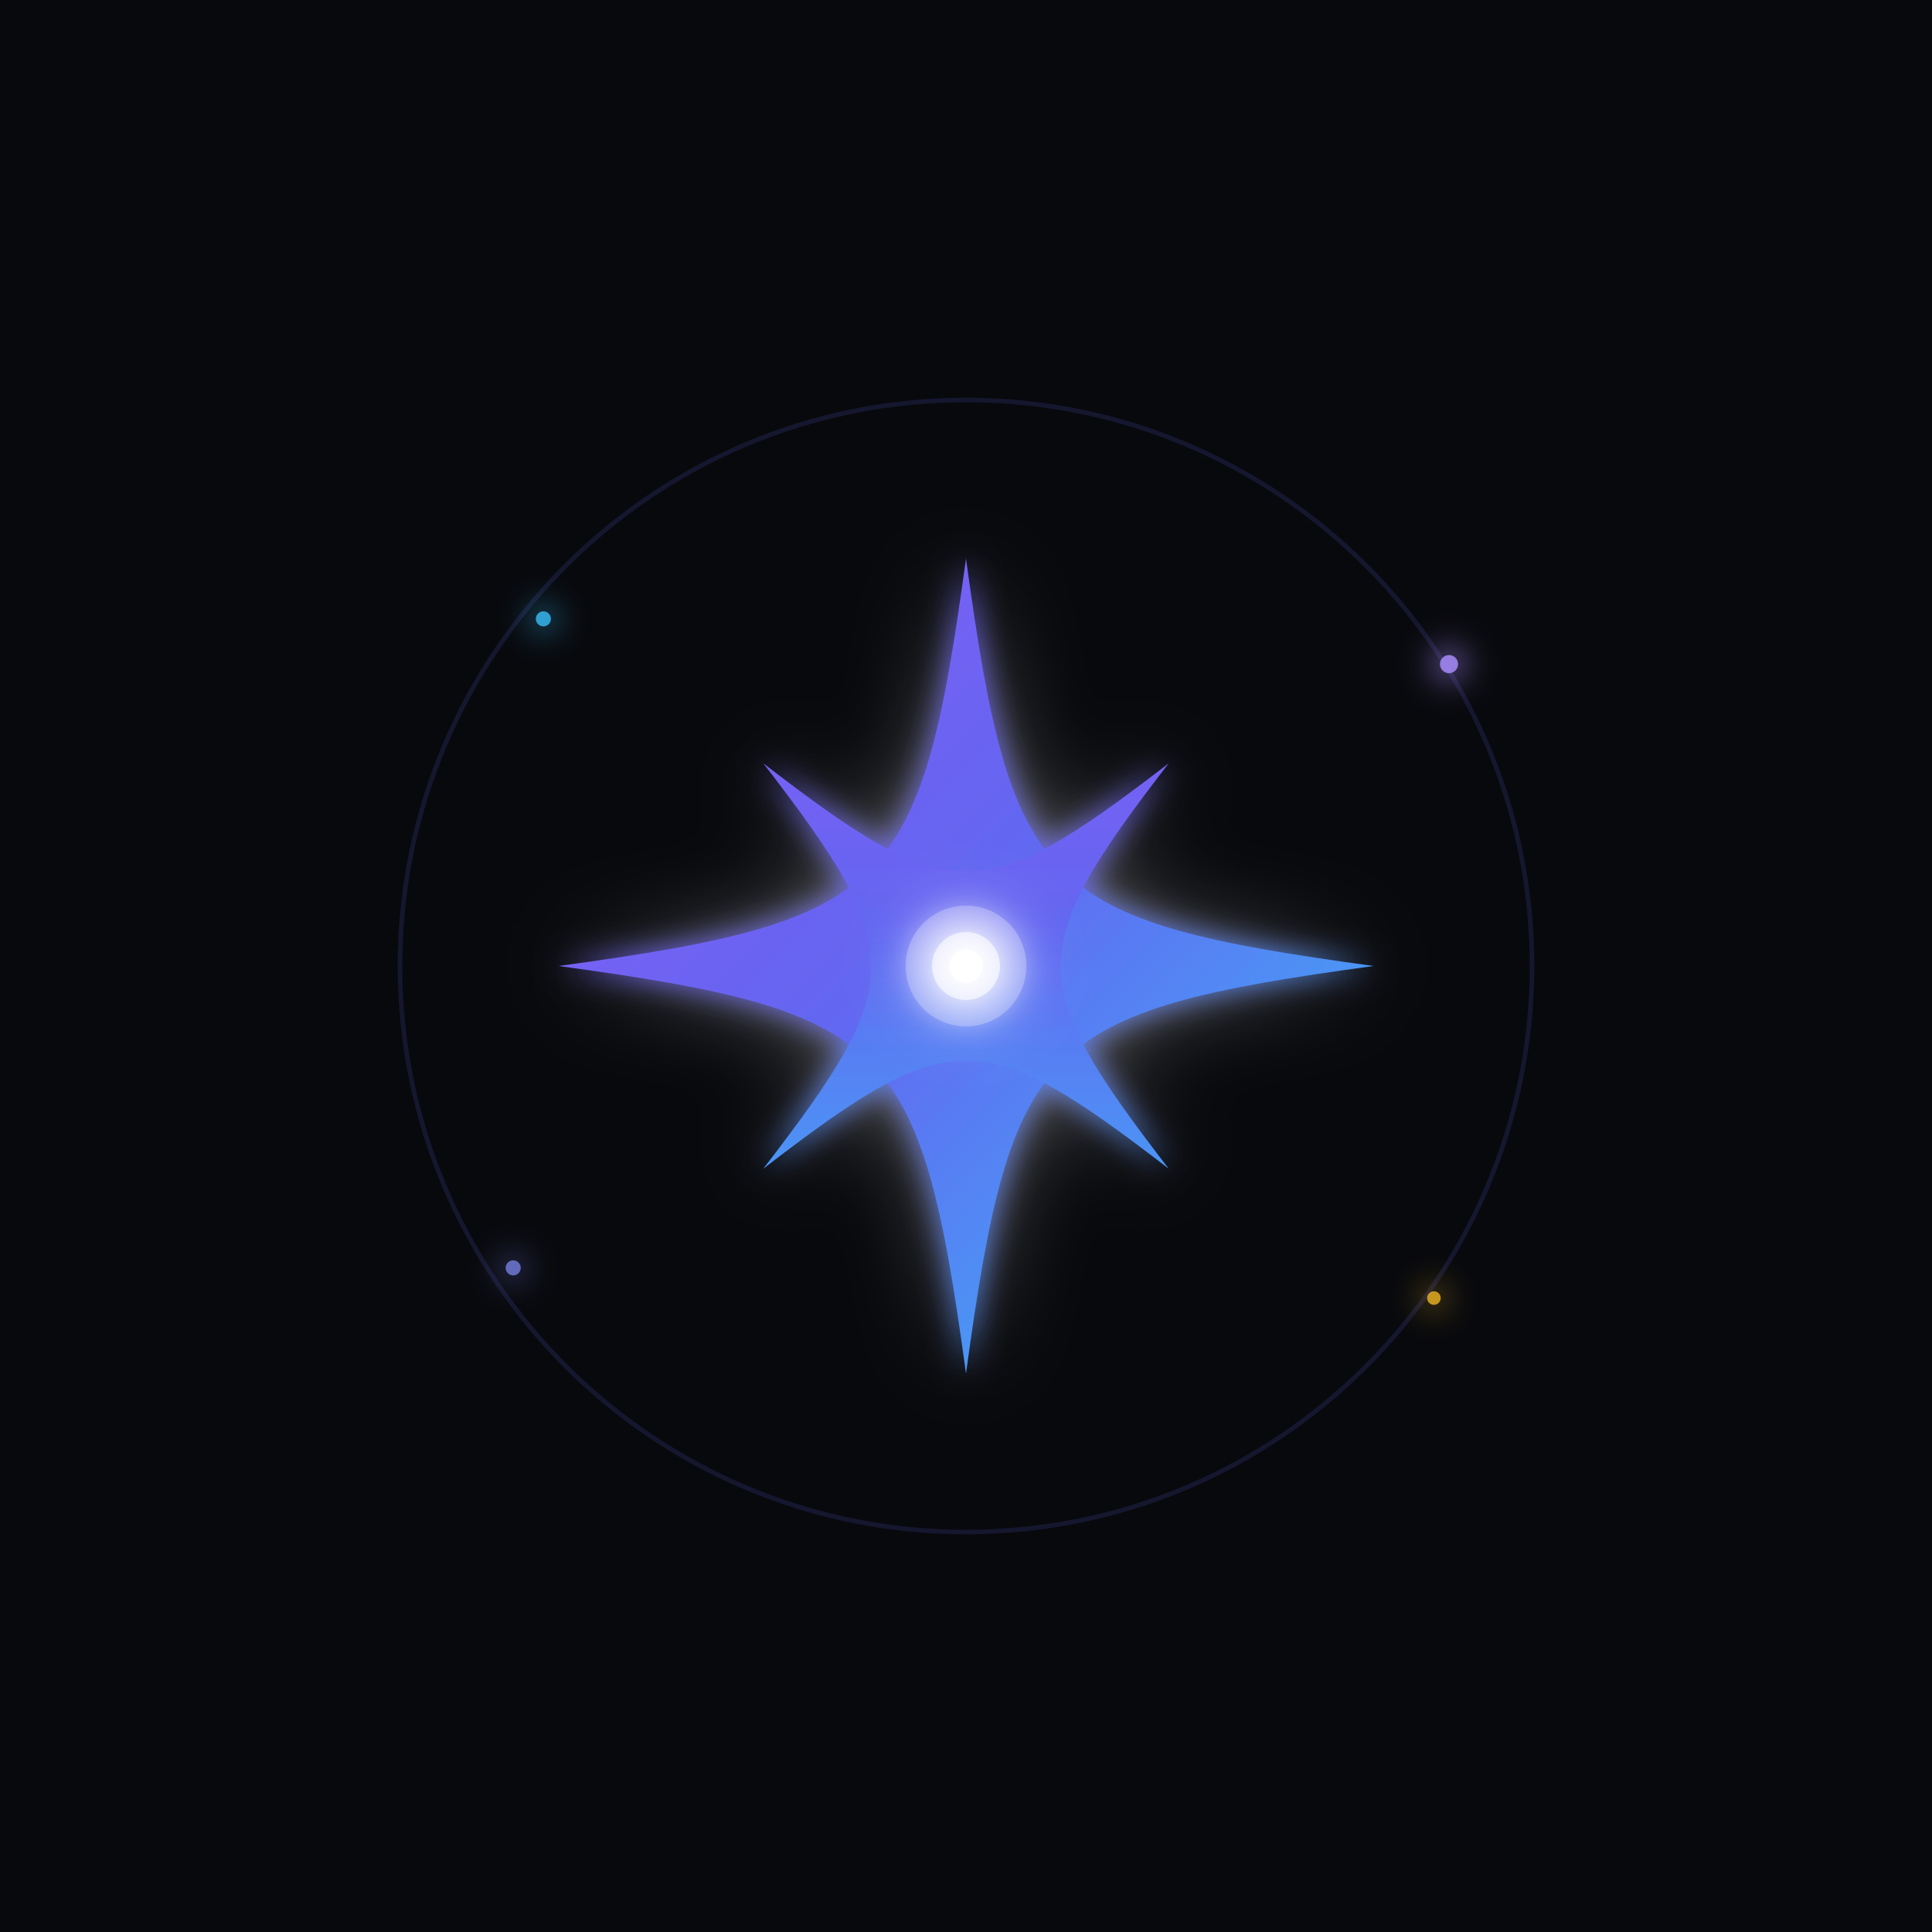
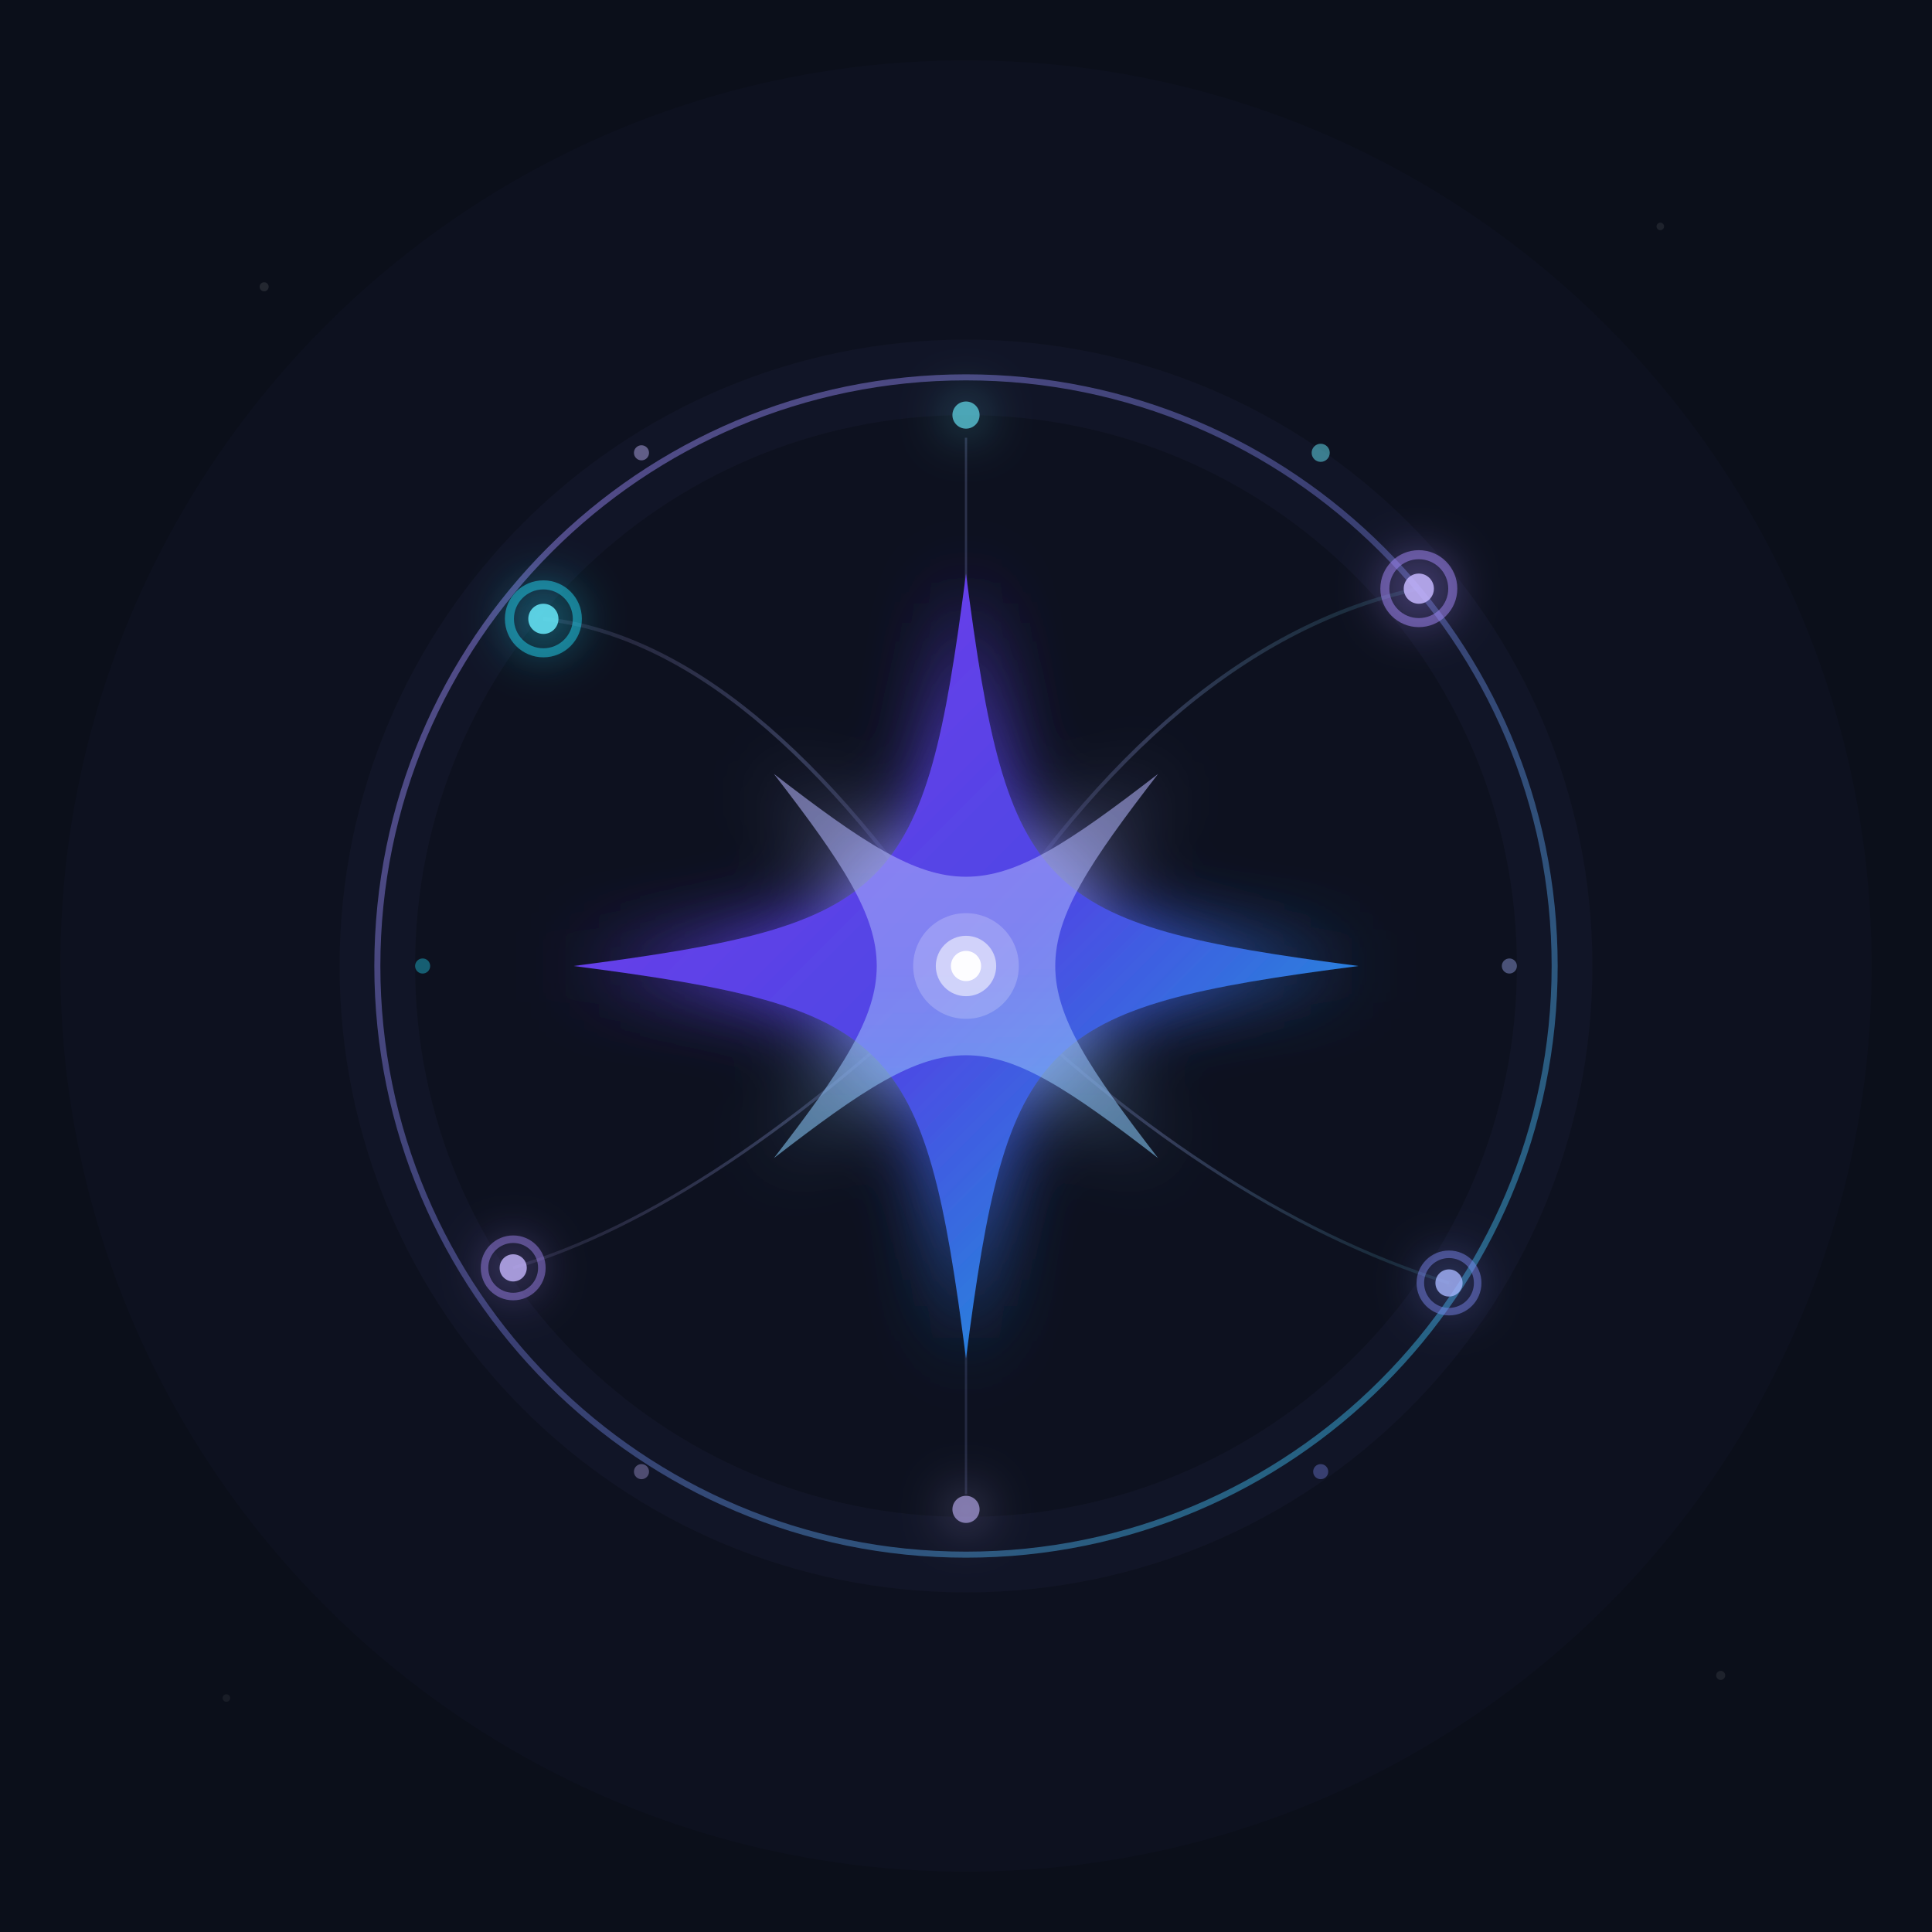
<svg xmlns="http://www.w3.org/2000/svg" viewBox="0 0 256 256" width="256" height="256">
  <defs>
-     <linearGradient id="brand" x1="0%" y1="0%" x2="100%" y2="100%">
-       <stop offset="0%" stop-color="#8B5CF6" />
-       <stop offset="45%" stop-color="#6366F1" />
-       <stop offset="100%" stop-color="#38BDF8" />
+     <linearGradient id="starGrad" x1="0%" y1="0%" x2="100%" y2="100%">
+       <stop offset="0%" stop-color="#7C3AED" />
+       <stop offset="50%" stop-color="#4F46E5" />
+       <stop offset="100%" stop-color="#06B6D4" />
    </linearGradient>
-     <filter id="glow" x="-40%" y="-40%" width="180%" height="180%">
-       <feGaussianBlur in="SourceGraphic" stdDeviation="6" result="og" />
-       <feFlood flood-color="white" flood-opacity="0.35" result="wc" />
-       <feComposite in="wc" in2="og" operator="in" result="wg" />
-       <feGaussianBlur in="SourceGraphic" stdDeviation="2" result="ig" />
+     <linearGradient id="starInner" x1="0%" y1="0%" x2="100%" y2="100%">
+       <stop offset="0%" stop-color="#C4B5FD" />
+       <stop offset="50%" stop-color="#A5B4FC" />
+       <stop offset="100%" stop-color="#67E8F9" />
+     </linearGradient>
+     <linearGradient id="ringGrad" x1="0%" y1="0%" x2="100%" y2="100%">
+       <stop offset="0%" stop-color="#A78BFA" stop-opacity="0.5" />
+       <stop offset="50%" stop-color="#818CF8" stop-opacity="0.35" />
+       <stop offset="100%" stop-color="#22D3EE" stop-opacity="0.5" />
+     </linearGradient>
+     <linearGradient id="lineGrad1" x1="0%" y1="0%" x2="100%" y2="0%">
+       <stop offset="0%" stop-color="#A5B4FC" stop-opacity="0" />
+       <stop offset="40%" stop-color="#A5B4FC" stop-opacity="0.25" />
+       <stop offset="100%" stop-color="#67E8F9" stop-opacity="0.1" />
+     </linearGradient>
+     <linearGradient id="lineGrad2" x1="0%" y1="0%" x2="100%" y2="0%">
+       <stop offset="0%" stop-color="#C4B5FD" stop-opacity="0.1" />
+       <stop offset="60%" stop-color="#A5B4FC" stop-opacity="0.25" />
+       <stop offset="100%" stop-color="#A5B4FC" stop-opacity="0" />
+     </linearGradient>
+     <filter id="starGlow" x="-30%" y="-30%" width="160%" height="160%">
+       <feGaussianBlur in="SourceGraphic" stdDeviation="5" result="blur" />
      <feMerge>
-         <feMergeNode in="wg" />
-         <feMergeNode in="ig" />
+         <feMergeNode in="blur" />
        <feMergeNode in="SourceGraphic" />
      </feMerge>
    </filter>
-     <filter id="cg" x="-100%" y="-100%" width="300%" height="300%">
-       <feGaussianBlur in="SourceGraphic" stdDeviation="4" result="c1" />
-       <feGaussianBlur in="SourceGraphic" stdDeviation="1.5" result="c2" />
-       <feMerge>
-         <feMergeNode in="c1" />
-         <feMergeNode in="c2" />
-         <feMergeNode in="SourceGraphic" />
-       </feMerge>
+     <filter id="nodeGlow" x="-100%" y="-100%" width="300%" height="300%">
+       <feGaussianBlur in="SourceGraphic" stdDeviation="3" />
    </filter>
-     <filter id="dg" x="-200%" y="-200%" width="500%" height="500%">
-       <feGaussianBlur in="SourceGraphic" stdDeviation="2" />
+     <filter id="ringOuter" x="-20%" y="-20%" width="140%" height="140%">
+       <feGaussianBlur in="SourceGraphic" stdDeviation="4" />
    </filter>
  </defs>
-   <rect width="256" height="256" fill="#08090D" />
-   <circle cx="128" cy="128" r="75" fill="none" stroke="#6366F1" stroke-width="0.6" stroke-opacity="0.15" />
-   <g filter="url(#glow)" transform="translate(128,128)">
-     <path d="M0 -54 C6 -10, 10 -6, 54 0 C10 6, 6 10, 0 54 C-6 10, -10 6, -54 0 C-10 -6, -6 -10, 0 -54 Z" fill="url(#brand)" />
-     <path d="M0 -38 C4 -7, 7 -4, 38 0 C7 4, 4 7, 0 38 C-4 7, -7 4, -38 0 C-7 -4, -4 -7, 0 -38 Z" fill="url(#brand)" transform="rotate(45)" />
+   <rect width="256" height="256" fill="#0B0F1A" />
+   <circle cx="128" cy="128" r="120" fill="#4F46E5" opacity="0.03" />
+   <circle cx="128" cy="128" r="78" fill="none" stroke="#818CF8" stroke-width="10" stroke-opacity="0.04" />
+   <circle cx="128" cy="128" r="78" fill="none" stroke="url(#ringGrad)" stroke-width="0.8" />
+   <path d="M128 128 Q 155 85, 188 78" fill="none" stroke="url(#lineGrad1)" stroke-width="0.5" />
+   <path d="M128 128 Q 100 85, 72 82" fill="none" stroke="url(#lineGrad2)" stroke-width="0.5" />
+   <path d="M128 128 Q 160 160, 192 170" fill="none" stroke="url(#lineGrad1)" stroke-width="0.4" />
+   <path d="M128 128 Q 95 160, 68 168" fill="none" stroke="url(#lineGrad2)" stroke-width="0.4" />
+   <path d="M128 128 Q 128 90, 128 58" fill="none" stroke="#A5B4FC" stroke-width="0.3" stroke-opacity="0.2" />
+   <path d="M128 128 Q 128 165, 128 198" fill="none" stroke="#A5B4FC" stroke-width="0.3" stroke-opacity="0.16" />
+   <g filter="url(#starGlow)" transform="translate(128,128)">
+     <path d="M0 -52 C5.5 -9.5, 9.5 -5.5, 52 0 C9.5 5.5, 5.5 9.5, 0 52 C-5.5 9.5, -9.5 5.5, -52 0 C-9.5 -5.5, -5.5 -9.5, 0 -52 Z" fill="url(#starGrad)" />
+     <path d="M0 -36 C3.8 -6.5, 6.5 -3.8, 36 0 C6.5 3.8, 3.8 6.5, 0 36 C-3.8 6.5, -6.5 3.8, -36 0 C-6.5 -3.8, -3.8 -6.5, 0 -36 Z" fill="url(#starInner)" opacity="0.55" transform="rotate(45)" />
  </g>
-   <g filter="url(#cg)">
-     <circle cx="128" cy="128" r="8" fill="white" opacity="0.25" />
-     <circle cx="128" cy="128" r="4.5" fill="white" opacity="0.6" />
-     <circle cx="128" cy="128" r="2.2" fill="white" />
-   </g>
-   <circle cx="192" cy="88" r="2.5" fill="#A78BFA" filter="url(#dg)" opacity="0.5" />
-   <circle cx="192" cy="88" r="1.2" fill="#A78BFA" opacity="0.85" />
-   <circle cx="72" cy="82" r="2" fill="#38BDF8" filter="url(#dg)" opacity="0.45" />
-   <circle cx="72" cy="82" r="1" fill="#38BDF8" opacity="0.8" />
-   <circle cx="190" cy="172" r="1.8" fill="#FBBF24" filter="url(#dg)" opacity="0.4" />
-   <circle cx="190" cy="172" r="0.9" fill="#FBBF24" opacity="0.75" />
-   <circle cx="68" cy="168" r="2" fill="#818CF8" filter="url(#dg)" opacity="0.35" />
-   <circle cx="68" cy="168" r="1" fill="#818CF8" opacity="0.7" />
+   <circle cx="128" cy="128" r="7" fill="white" opacity="0.2" />
+   <circle cx="128" cy="128" r="4" fill="white" opacity="0.55" />
+   <circle cx="128" cy="128" r="2" fill="white" opacity="0.95" />
+   <circle cx="188" cy="78" r="5" fill="#A78BFA" filter="url(#nodeGlow)" opacity="0.35" />
+   <circle cx="188" cy="78" r="4.5" fill="none" stroke="#A78BFA" stroke-width="1.2" stroke-opacity="0.5" />
+   <circle cx="188" cy="78" r="2" fill="#C4B5FD" opacity="0.85" />
+   <circle cx="72" cy="82" r="5" fill="#22D3EE" filter="url(#nodeGlow)" opacity="0.35" />
+   <circle cx="72" cy="82" r="4.5" fill="none" stroke="#22D3EE" stroke-width="1.2" stroke-opacity="0.5" />
+   <circle cx="72" cy="82" r="2" fill="#67E8F9" opacity="0.85" />
+   <circle cx="192" cy="170" r="4" fill="#818CF8" filter="url(#nodeGlow)" opacity="0.3" />
+   <circle cx="192" cy="170" r="3.8" fill="none" stroke="#818CF8" stroke-width="1" stroke-opacity="0.45" />
+   <circle cx="192" cy="170" r="1.8" fill="#A5B4FC" opacity="0.8" />
+   <circle cx="68" cy="168" r="4" fill="#A78BFA" filter="url(#nodeGlow)" opacity="0.3" />
+   <circle cx="68" cy="168" r="3.8" fill="none" stroke="#A78BFA" stroke-width="1" stroke-opacity="0.45" />
+   <circle cx="68" cy="168" r="1.8" fill="#C4B5FD" opacity="0.8" />
+   <circle cx="128" cy="55" r="3" fill="#67E8F9" filter="url(#nodeGlow)" opacity="0.25" />
+   <circle cx="128" cy="55" r="1.8" fill="#67E8F9" opacity="0.65" />
+   <circle cx="128" cy="200" r="3" fill="#C4B5FD" filter="url(#nodeGlow)" opacity="0.25" />
+   <circle cx="128" cy="200" r="1.8" fill="#C4B5FD" opacity="0.6" />
+   <circle cx="175" cy="60" r="1.2" fill="#67E8F9" opacity="0.5" />
+   <circle cx="85" cy="60" r="1" fill="#C4B5FD" opacity="0.45" />
+   <circle cx="200" cy="128" r="1" fill="#A5B4FC" opacity="0.4" />
+   <circle cx="56" cy="128" r="1" fill="#22D3EE" opacity="0.4" />
+   <circle cx="175" cy="195" r="1" fill="#818CF8" opacity="0.35" />
+   <circle cx="85" cy="195" r="1" fill="#C4B5FD" opacity="0.35" />
+   <circle cx="35" cy="38" r="0.6" fill="white" opacity="0.1" />
+   <circle cx="220" cy="30" r="0.5" fill="white" opacity="0.08" />
+   <circle cx="228" cy="222" r="0.6" fill="white" opacity="0.08" />
+   <circle cx="30" cy="225" r="0.5" fill="white" opacity="0.06" />
</svg>
